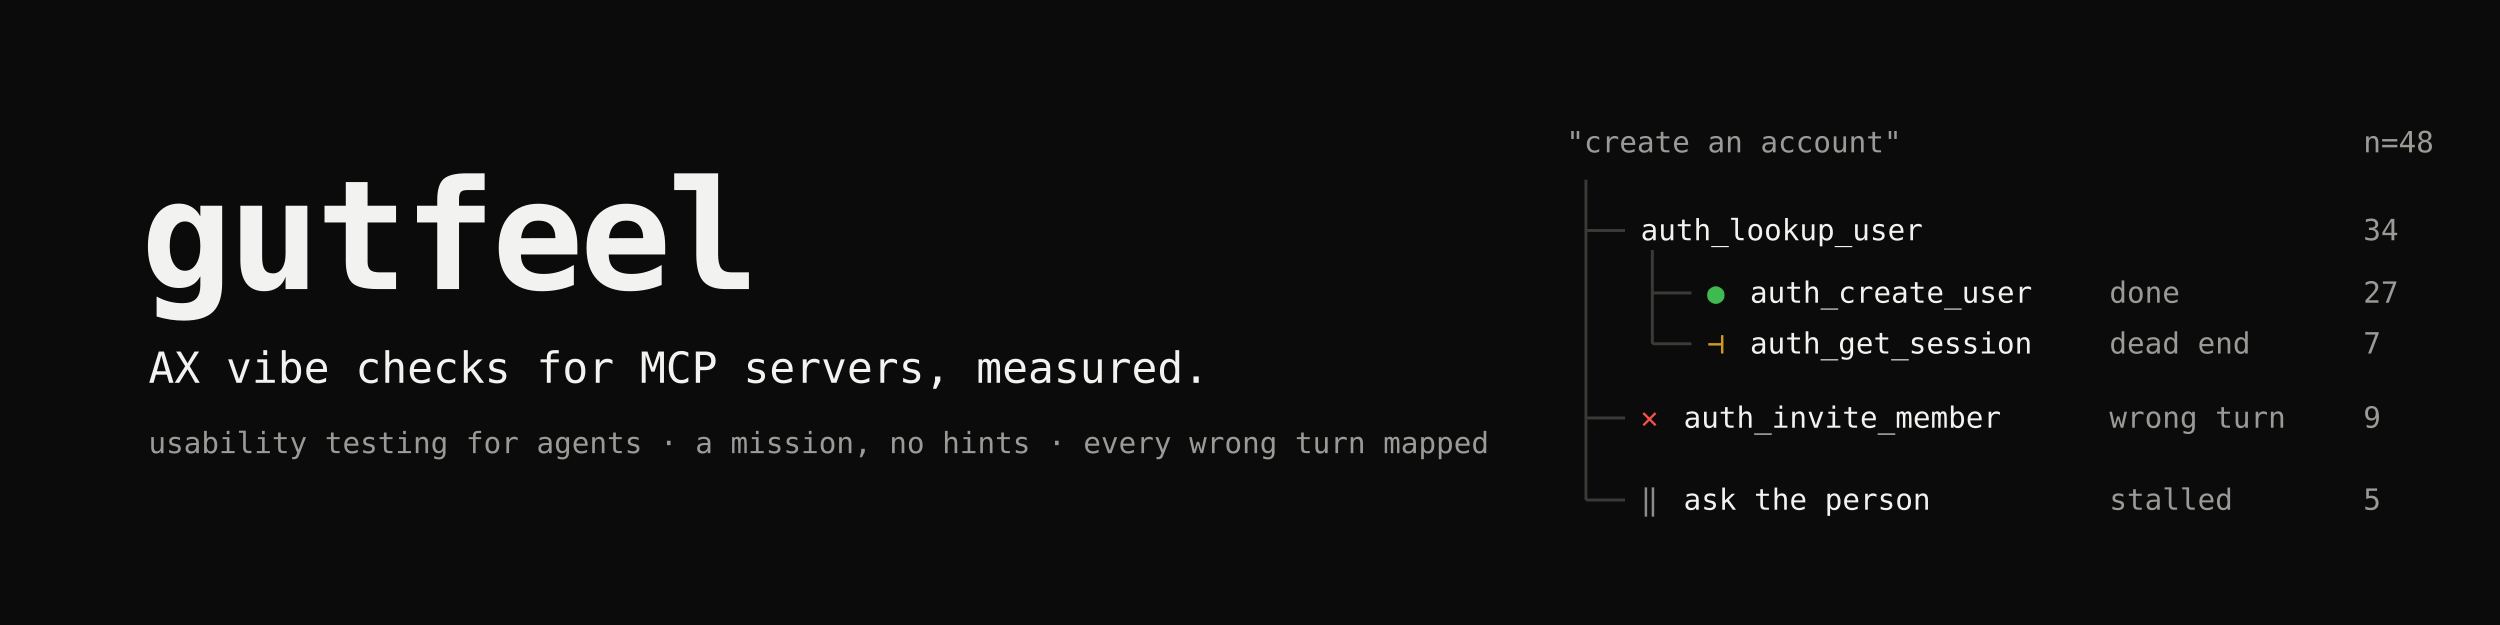
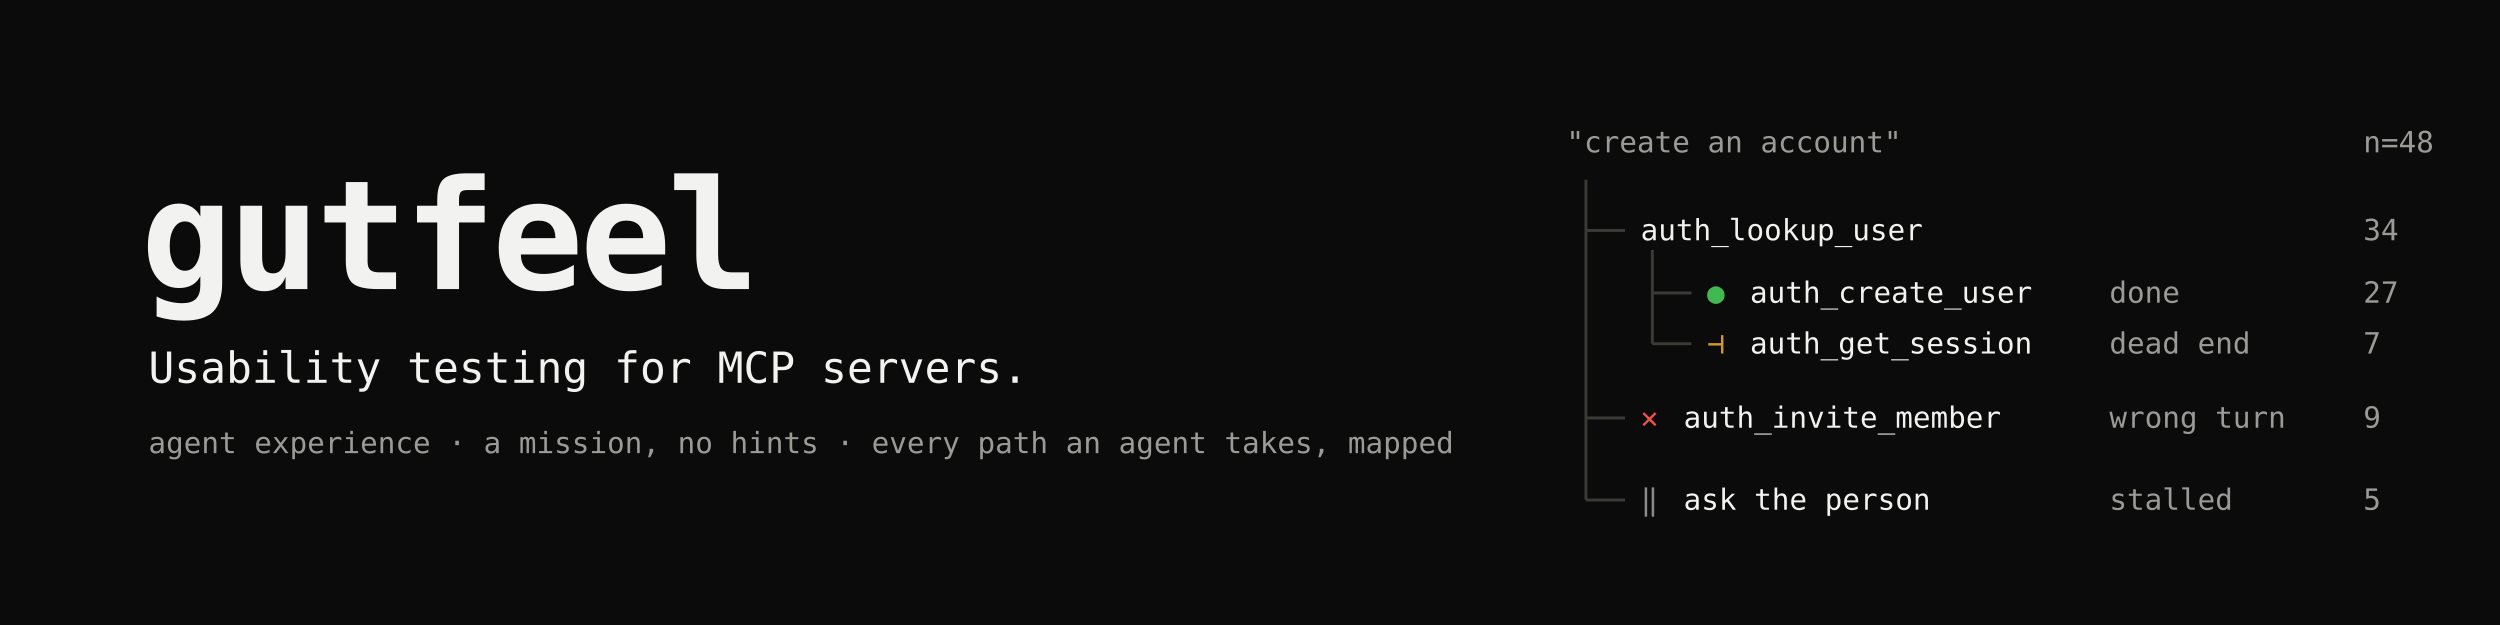
- <svg xmlns="http://www.w3.org/2000/svg" width="1280" height="320" viewBox="0 0 1280 320" role="img" aria-label="gutfeel: AX vibe checks for MCP servers, measured">
+ <svg xmlns="http://www.w3.org/2000/svg" width="1280" height="320" viewBox="0 0 1280 320" role="img" aria-label="gutfeel: usability testing for MCP servers">
  <rect width="1280" height="320" fill="#0b0b0b" />
  <g font-family="ui-monospace, SFMono-Regular, Menlo, Consolas, monospace">
    <text x="72" y="148" font-size="78" font-weight="700" fill="#f2f2f0" letter-spacing="-2">gutfeel</text>
-     <text x="76" y="196" font-size="22" fill="#f2f2f0">AX vibe checks for MCP servers, measured.</text>
-     <text x="76" y="232" font-size="15" fill="#9a9a96">usability testing for agents · a mission, no hints · every wrong turn mapped</text>
+     <text x="76" y="196" font-size="22" fill="#f2f2f0">Usability testing for MCP servers.</text>
+     <text x="76" y="232" font-size="15" fill="#9a9a96">agent experience · a mission, no hints · every path an agent takes, mapped</text>
  </g>
  <g transform="translate(40 0)" fill="none" stroke="#3a3a36" stroke-width="1.5">
    <path d="M772 92 V256" />
    <path d="M772 118 H792" />
    <path d="M772 214 H792" />
    <path d="M772 256 H792" />
    <path d="M806 128 V176" />
    <path d="M806 150 H826" />
    <path d="M806 176 H826" />
  </g>
  <g transform="translate(40 0)" font-family="ui-monospace, SFMono-Regular, Menlo, Consolas, monospace" font-size="15" fill="#f2f2f0">
    <text x="762" y="78" fill="#9a9a96">"create an account"</text>
    <text x="1170" y="78" fill="#9a9a96">n=48</text>
    <text x="800" y="123">auth_lookup_user</text>
    <text x="1170" y="123" fill="#9a9a96">34</text>
    <text x="834" y="155" fill="#3fb950">●</text>
    <text x="856" y="155">auth_create_user</text>
    <text x="1040" y="155" fill="#9a9a96">done</text>
    <text x="1170" y="155" fill="#9a9a96">27</text>
    <text x="834" y="181" fill="#d29922">⊣</text>
    <text x="856" y="181">auth_get_session</text>
    <text x="1040" y="181" fill="#9a9a96">dead end</text>
    <text x="1170" y="181" fill="#9a9a96">7</text>
    <text x="800" y="219" fill="#f85149">✕</text>
    <text x="822" y="219">auth_invite_member</text>
    <text x="1040" y="219" fill="#9a9a96">wrong turn</text>
    <text x="1170" y="219" fill="#9a9a96">9</text>
    <text x="800" y="261" fill="#8c8c8c">‖</text>
    <text x="822" y="261">ask the person</text>
    <text x="1040" y="261" fill="#9a9a96">stalled</text>
    <text x="1170" y="261" fill="#9a9a96">5</text>
  </g>
</svg>
